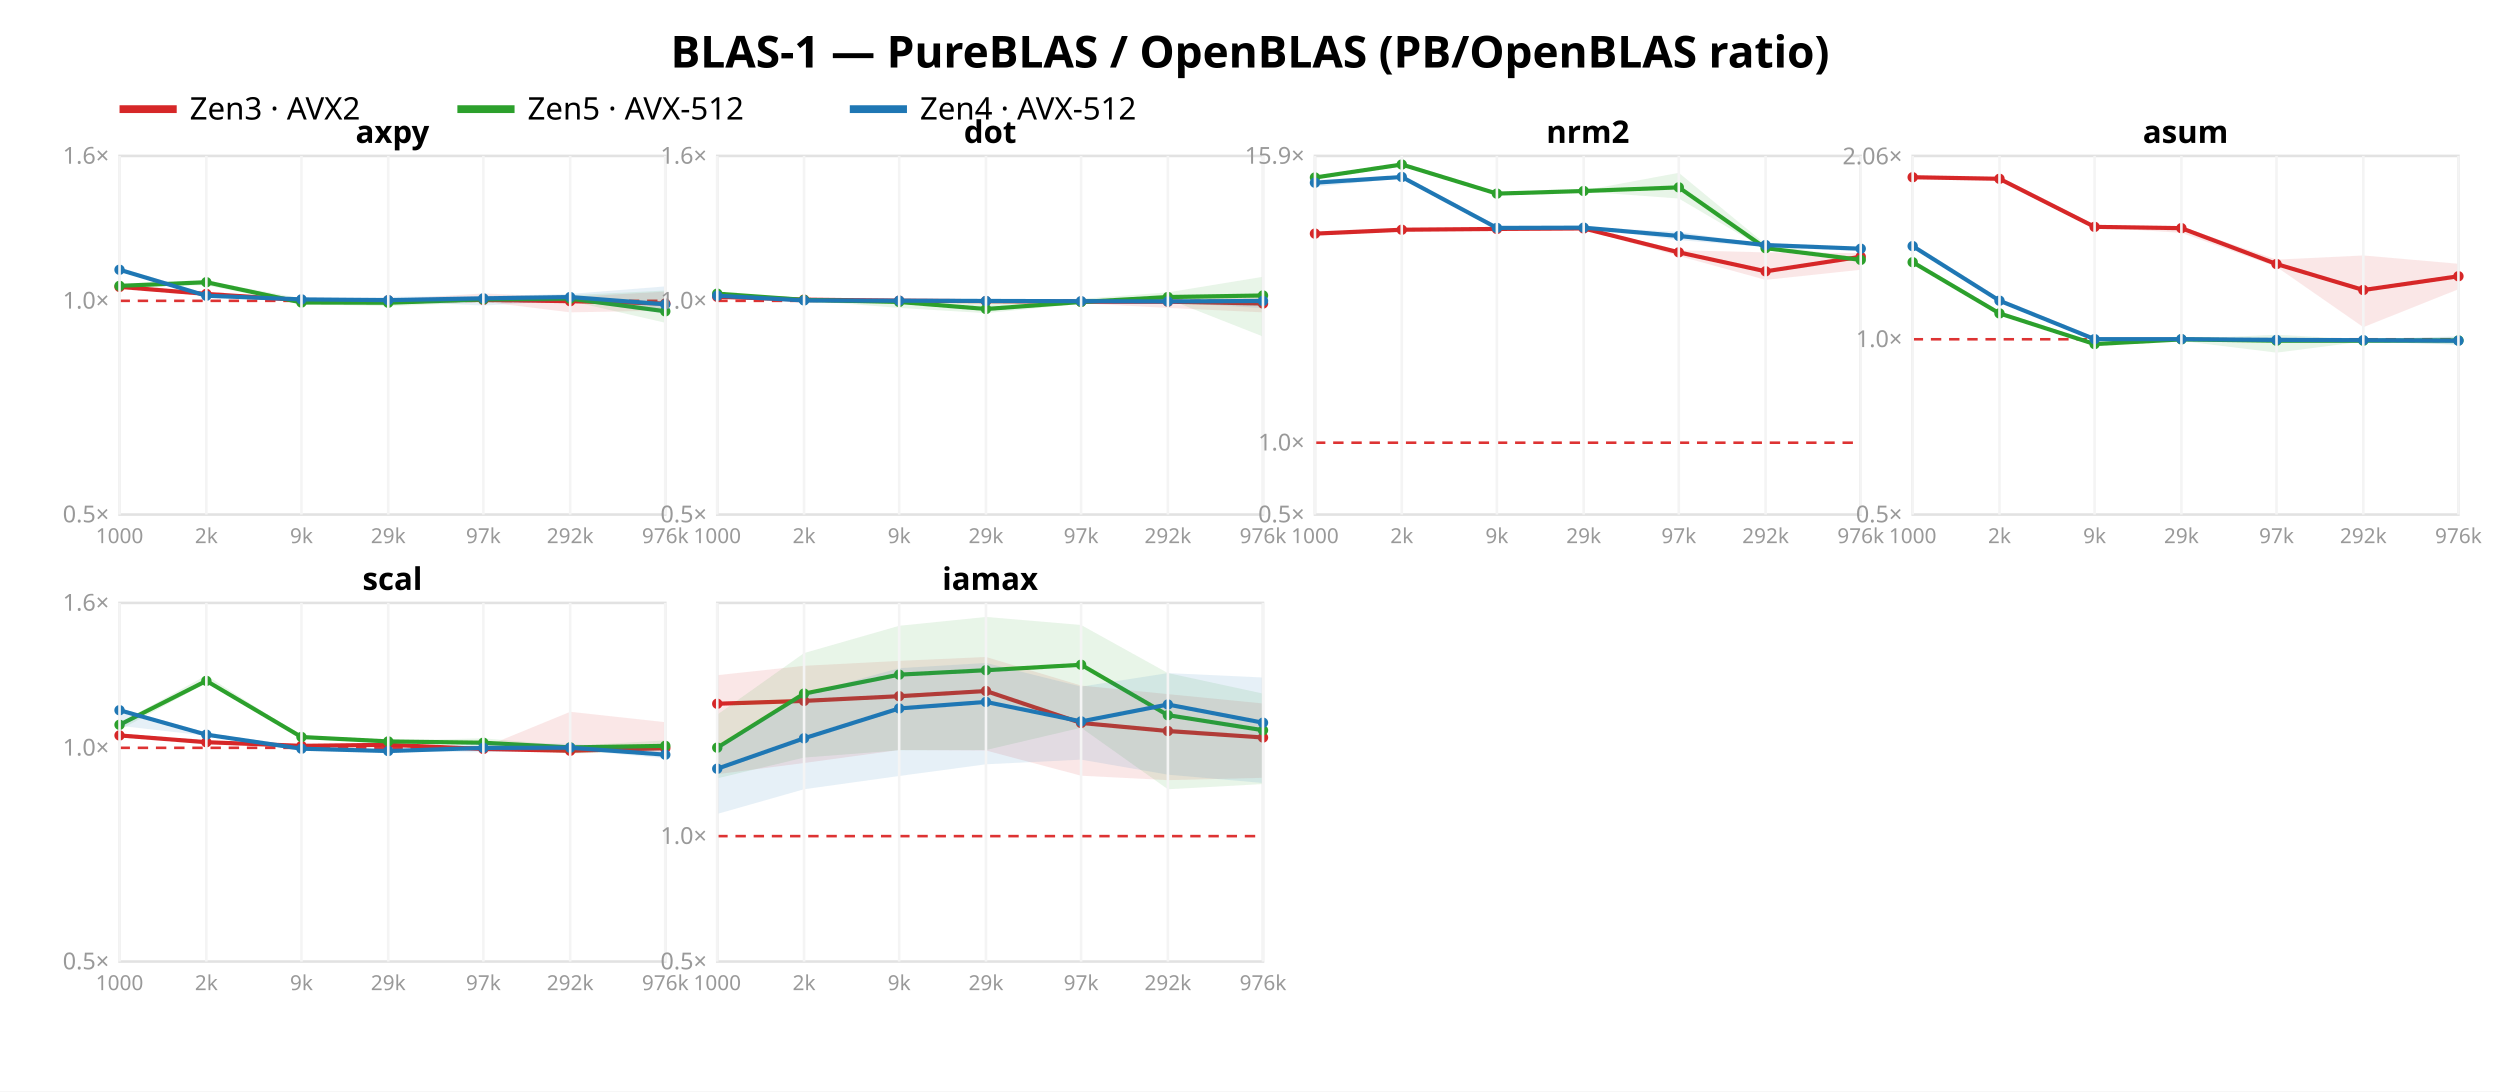
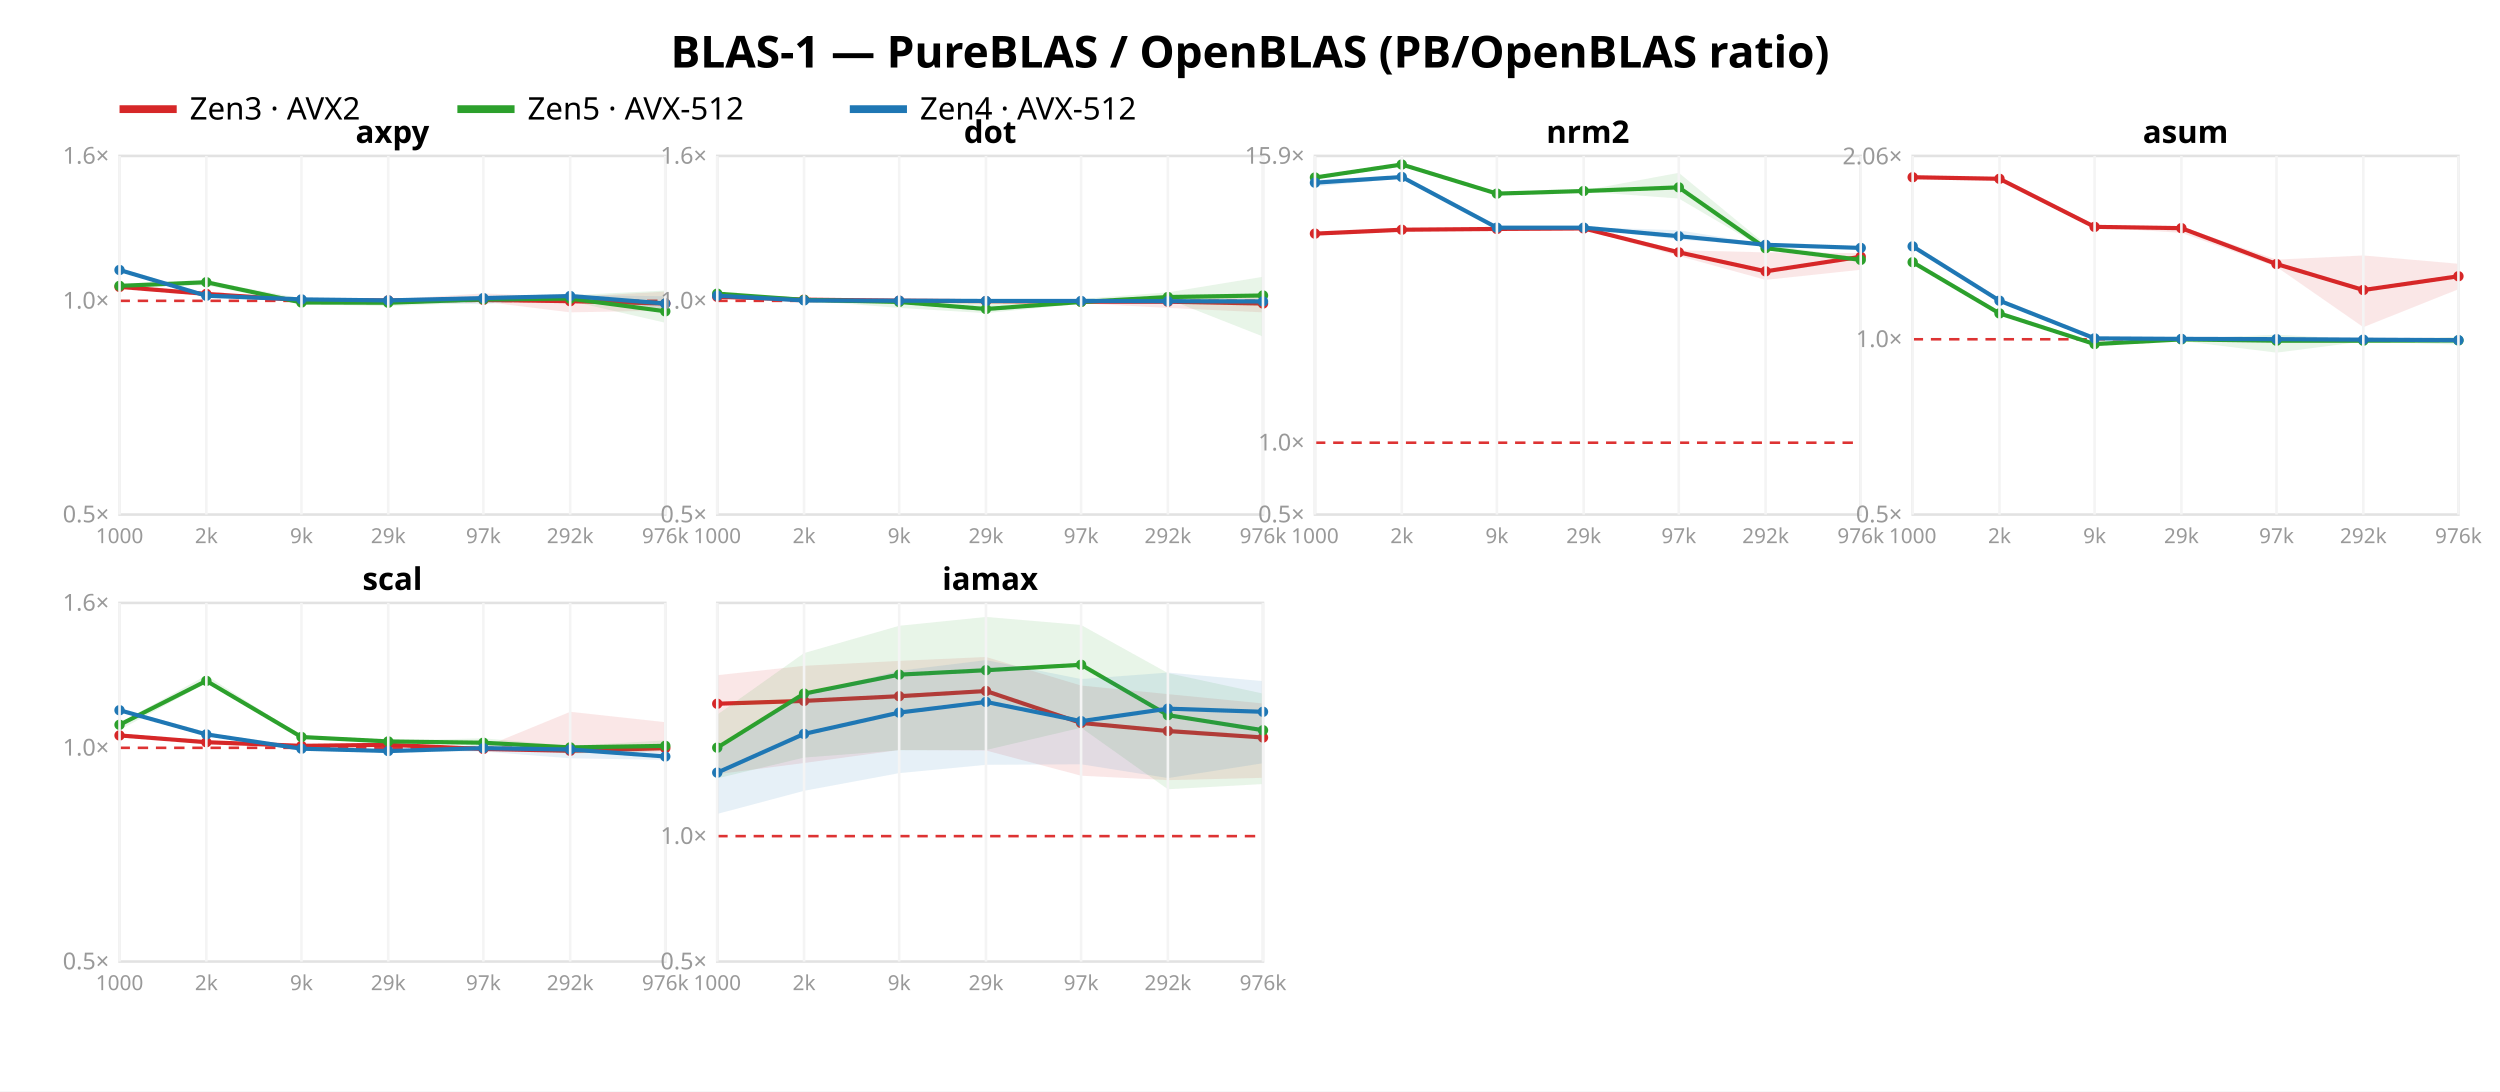
<svg xmlns="http://www.w3.org/2000/svg" width="962" height="420" font-family="sans-serif">
  <rect width="962" height="420" fill="white" />
  <text x="481.0" y="26" text-anchor="middle" font-size="17" font-weight="bold">BLAS-1 — PureBLAS / OpenBLAS (PB/OpenBLAS ratio)</text>
  <line x1="46" y1="42" x2="68" y2="42" stroke="#d62728" stroke-width="3" />
  <text x="73" y="46" font-size="12">Zen3 · AVX2</text>
  <line x1="176" y1="42" x2="198" y2="42" stroke="#2ca02c" stroke-width="3" />
  <text x="203" y="46" font-size="12">Zen5 · AVX-512</text>
  <line x1="327" y1="42" x2="349" y2="42" stroke="#1f77b4" stroke-width="3" />
  <text x="354" y="46" font-size="12">Zen4 · AVX-512</text>
  <rect x="46" y="60" width="210" height="138" fill="none" stroke="#e2e2e2" />
  <line x1="46" y1="115.763" x2="256" y2="115.763" stroke="#d33" stroke-dasharray="4 3" />
  <text x="42" y="201.0" text-anchor="end" font-size="9" fill="#999">0.5×</text>
  <text x="42" y="118.763" text-anchor="end" font-size="9" fill="#999">1.0×</text>
  <text x="42" y="63.0" text-anchor="end" font-size="9" fill="#999">1.6×</text>
  <polygon points="46.0,110.3 79.4,113.0 116.0,115.5 149.4,115.2 186.0,112.9 219.4,114.3 256.0,112.2 256.0,119.5 219.4,120.2 186.0,116.1 149.4,116.0 116.0,115.7 79.4,113.4 46.0,110.5" fill="#d62728" opacity="0.11" />
  <polyline points="46.0,110.4 79.4,113.1 116.0,115.5 149.4,115.6 186.0,115.4 219.4,115.9 256.0,116.8" fill="none" stroke="#d62728" stroke-width="1.6" />
  <circle cx="46.0" cy="110.4" r="2" fill="#d62728" />
  <circle cx="79.4" cy="113.1" r="2" fill="#d62728" />
  <circle cx="116.0" cy="115.5" r="2" fill="#d62728" />
  <circle cx="149.4" cy="115.6" r="2" fill="#d62728" />
  <circle cx="186.0" cy="115.4" r="2" fill="#d62728" />
  <circle cx="219.4" cy="115.9" r="2" fill="#d62728" />
  <circle cx="256.0" cy="116.8" r="2" fill="#d62728" />
  <polygon points="46.0,109.5 79.4,108.1 116.0,114.8 149.4,115.4 186.0,114.3 219.4,113.6 256.0,111.8 256.0,124.2 219.4,115.8 186.0,116.4 149.4,117.8 116.0,117.1 79.4,109.8 46.0,110.2" fill="#2ca02c" opacity="0.11" />
  <polyline points="46.0,110.0 79.4,108.6 116.0,116.4 149.4,116.5 186.0,115.2 219.4,114.9 256.0,119.8" fill="none" stroke="#2ca02c" stroke-width="1.6" />
  <circle cx="46.0" cy="110.0" r="2" fill="#2ca02c" />
  <circle cx="79.4" cy="108.6" r="2" fill="#2ca02c" />
  <circle cx="116.0" cy="116.4" r="2" fill="#2ca02c" />
  <circle cx="149.4" cy="116.5" r="2" fill="#2ca02c" />
  <circle cx="186.0" cy="115.2" r="2" fill="#2ca02c" />
  <circle cx="219.4" cy="114.9" r="2" fill="#2ca02c" />
  <circle cx="256.0" cy="119.8" r="2" fill="#2ca02c" />
-   <polygon points="46.0,103.6 79.4,113.6 116.0,115.1 149.4,114.2 186.0,113.9 219.4,113.1 256.0,110.2 256.0,120.7 219.4,115.6 186.0,117.6 149.4,115.9 116.0,115.9 79.4,113.9 46.0,104.5" fill="#1f77b4" opacity="0.11" />
-   <polyline points="46.0,103.8 79.4,113.8 116.0,115.2 149.4,115.5 186.0,114.8 219.4,114.3 256.0,117.1" fill="none" stroke="#1f77b4" stroke-width="1.6" />
-   <circle cx="46.0" cy="103.8" r="2" fill="#1f77b4" />
+   <polygon points="46.0,103.7 79.4,113.6 116.0,115.0 149.4,115.3 186.0,113.9 219.4,113.5 256.0,114.0 256.0,118.8 219.4,114.1 186.0,117.1 149.4,116.2 116.0,115.3 79.4,113.9 46.0,104.1" fill="#1f77b4" opacity="0.11" />
+   <polyline points="46.0,103.9 79.4,113.8 116.0,115.2 149.4,115.6 186.0,114.7 219.4,113.9 256.0,116.8" fill="none" stroke="#1f77b4" stroke-width="1.6" />
+   <circle cx="46.0" cy="103.9" r="2" fill="#1f77b4" />
  <circle cx="79.4" cy="113.8" r="2" fill="#1f77b4" />
  <circle cx="116.0" cy="115.2" r="2" fill="#1f77b4" />
-   <circle cx="149.4" cy="115.5" r="2" fill="#1f77b4" />
-   <circle cx="186.0" cy="114.8" r="2" fill="#1f77b4" />
-   <circle cx="219.4" cy="114.3" r="2" fill="#1f77b4" />
-   <circle cx="256.0" cy="117.1" r="2" fill="#1f77b4" />
+   <circle cx="149.4" cy="115.6" r="2" fill="#1f77b4" />
+   <circle cx="186.0" cy="114.7" r="2" fill="#1f77b4" />
+   <circle cx="219.4" cy="113.9" r="2" fill="#1f77b4" />
+   <circle cx="256.0" cy="116.8" r="2" fill="#1f77b4" />
  <text x="151.0" y="55" text-anchor="middle" font-size="12" font-weight="bold">axpy</text>
  <line x1="46.0" y1="60" x2="46.0" y2="198" stroke="#f4f4f4" />
  <text x="46.0" y="209" text-anchor="middle" font-size="8" fill="#999">1000</text>
  <line x1="79.4" y1="60" x2="79.4" y2="198" stroke="#f4f4f4" />
  <text x="79.4" y="209" text-anchor="middle" font-size="8" fill="#999">2k</text>
  <line x1="116.0" y1="60" x2="116.0" y2="198" stroke="#f4f4f4" />
  <text x="116.0" y="209" text-anchor="middle" font-size="8" fill="#999">9k</text>
  <line x1="149.4" y1="60" x2="149.4" y2="198" stroke="#f4f4f4" />
  <text x="149.4" y="209" text-anchor="middle" font-size="8" fill="#999">29k</text>
  <line x1="186.0" y1="60" x2="186.0" y2="198" stroke="#f4f4f4" />
  <text x="186.0" y="209" text-anchor="middle" font-size="8" fill="#999">97k</text>
  <line x1="219.4" y1="60" x2="219.4" y2="198" stroke="#f4f4f4" />
  <text x="219.4" y="209" text-anchor="middle" font-size="8" fill="#999">292k</text>
  <line x1="256.0" y1="60" x2="256.0" y2="198" stroke="#f4f4f4" />
  <text x="256.0" y="209" text-anchor="middle" font-size="8" fill="#999">976k</text>
  <rect x="276" y="60" width="210" height="138" fill="none" stroke="#e2e2e2" />
  <line x1="276" y1="115.763" x2="486" y2="115.763" stroke="#d33" stroke-dasharray="4 3" />
  <text x="272" y="201.0" text-anchor="end" font-size="9" fill="#999">0.5×</text>
  <text x="272" y="118.763" text-anchor="end" font-size="9" fill="#999">1.0×</text>
  <text x="272" y="63.0" text-anchor="end" font-size="9" fill="#999">1.6×</text>
  <polygon points="276.0,113.6 309.4,115.1 346.0,115.7 379.4,115.4 416.0,115.6 449.4,114.5 486.0,113.9 486.0,120.2 449.4,118.5 416.0,116.7 379.4,116.5 346.0,115.8 309.4,115.5 276.0,114.7" fill="#d62728" opacity="0.11" />
  <polyline points="276.0,114.2 309.4,115.3 346.0,115.7 379.4,115.9 416.0,116.1 449.4,116.1 486.0,116.8" fill="none" stroke="#d62728" stroke-width="1.6" />
  <circle cx="276.0" cy="114.2" r="2" fill="#d62728" />
  <circle cx="309.4" cy="115.3" r="2" fill="#d62728" />
  <circle cx="346.0" cy="115.7" r="2" fill="#d62728" />
  <circle cx="379.4" cy="115.9" r="2" fill="#d62728" />
  <circle cx="416.0" cy="116.1" r="2" fill="#d62728" />
  <circle cx="449.4" cy="116.1" r="2" fill="#d62728" />
  <circle cx="486.0" cy="116.8" r="2" fill="#d62728" />
  <polygon points="276.0,112.7 309.4,115.1 346.0,115.3 379.4,116.6 416.0,115.0 449.4,112.5 486.0,106.5 486.0,129.5 449.4,115.1 416.0,116.9 379.4,120.5 346.0,118.5 309.4,115.6 276.0,113.1" fill="#2ca02c" opacity="0.11" />
  <polyline points="276.0,113.0 309.4,115.4 346.0,116.2 379.4,118.9 416.0,116.2 449.4,114.3 486.0,113.7" fill="none" stroke="#2ca02c" stroke-width="1.6" />
  <circle cx="276.0" cy="113.0" r="2" fill="#2ca02c" />
  <circle cx="309.4" cy="115.4" r="2" fill="#2ca02c" />
  <circle cx="346.0" cy="116.2" r="2" fill="#2ca02c" />
  <circle cx="379.4" cy="118.9" r="2" fill="#2ca02c" />
  <circle cx="416.0" cy="116.2" r="2" fill="#2ca02c" />
  <circle cx="449.4" cy="114.3" r="2" fill="#2ca02c" />
  <circle cx="486.0" cy="113.7" r="2" fill="#2ca02c" />
-   <polygon points="276.0,113.3 309.4,115.5 346.0,115.6 379.4,115.2 416.0,115.0 449.4,115.1 486.0,114.8 486.0,118.6 449.4,116.4 416.0,116.5 379.4,116.5 346.0,115.9 309.4,115.8 276.0,114.1" fill="#1f77b4" opacity="0.11" />
-   <polyline points="276.0,113.8 309.4,115.6 346.0,115.7 379.4,115.8 416.0,115.9 449.4,116.0 486.0,115.8" fill="none" stroke="#1f77b4" stroke-width="1.6" />
+   <polygon points="276.0,113.2 309.4,115.5 346.0,115.7 379.4,115.7 416.0,115.4 449.4,115.7 486.0,114.9 486.0,117.4 449.4,116.2 416.0,116.3 379.4,116.2 346.0,115.8 309.4,115.7 276.0,114.1" fill="#1f77b4" opacity="0.11" />
+   <polyline points="276.0,113.8 309.4,115.6 346.0,115.7 379.4,115.8 416.0,115.8 449.4,115.9 486.0,116.0" fill="none" stroke="#1f77b4" stroke-width="1.6" />
  <circle cx="276.0" cy="113.8" r="2" fill="#1f77b4" />
  <circle cx="309.4" cy="115.6" r="2" fill="#1f77b4" />
  <circle cx="346.0" cy="115.7" r="2" fill="#1f77b4" />
  <circle cx="379.4" cy="115.8" r="2" fill="#1f77b4" />
-   <circle cx="416.0" cy="115.9" r="2" fill="#1f77b4" />
-   <circle cx="449.4" cy="116.0" r="2" fill="#1f77b4" />
-   <circle cx="486.0" cy="115.8" r="2" fill="#1f77b4" />
+   <circle cx="416.0" cy="115.8" r="2" fill="#1f77b4" />
+   <circle cx="449.4" cy="115.9" r="2" fill="#1f77b4" />
+   <circle cx="486.0" cy="116.0" r="2" fill="#1f77b4" />
  <text x="381.0" y="55" text-anchor="middle" font-size="12" font-weight="bold">dot</text>
  <line x1="276.0" y1="60" x2="276.0" y2="198" stroke="#f4f4f4" />
  <text x="276.0" y="209" text-anchor="middle" font-size="8" fill="#999">1000</text>
  <line x1="309.4" y1="60" x2="309.4" y2="198" stroke="#f4f4f4" />
  <text x="309.4" y="209" text-anchor="middle" font-size="8" fill="#999">2k</text>
  <line x1="346.0" y1="60" x2="346.0" y2="198" stroke="#f4f4f4" />
  <text x="346.0" y="209" text-anchor="middle" font-size="8" fill="#999">9k</text>
  <line x1="379.4" y1="60" x2="379.4" y2="198" stroke="#f4f4f4" />
  <text x="379.4" y="209" text-anchor="middle" font-size="8" fill="#999">29k</text>
  <line x1="416.0" y1="60" x2="416.0" y2="198" stroke="#f4f4f4" />
  <text x="416.0" y="209" text-anchor="middle" font-size="8" fill="#999">97k</text>
  <line x1="449.4" y1="60" x2="449.4" y2="198" stroke="#f4f4f4" />
  <text x="449.4" y="209" text-anchor="middle" font-size="8" fill="#999">292k</text>
  <line x1="486.0" y1="60" x2="486.0" y2="198" stroke="#f4f4f4" />
  <text x="486.0" y="209" text-anchor="middle" font-size="8" fill="#999">976k</text>
  <rect x="506" y="60" width="210" height="138" fill="none" stroke="#e2e2e2" />
  <line x1="506" y1="170.352" x2="716" y2="170.352" stroke="#d33" stroke-dasharray="4 3" />
  <text x="502" y="201.0" text-anchor="end" font-size="9" fill="#999">0.5×</text>
  <text x="502" y="173.352" text-anchor="end" font-size="9" fill="#999">1.0×</text>
  <text x="502" y="63.008" text-anchor="end" font-size="9" fill="#999">15.9×</text>
  <polygon points="506.0,89.6 539.4,88.1 576.0,87.8 609.4,87.5 646.0,96.3 679.4,97.1 716.0,97.4 716.0,103.8 679.4,107.7 646.0,98.5 609.4,88.4 576.0,88.1 539.4,88.4 506.0,90.1" fill="#d62728" opacity="0.11" />
  <polyline points="506.0,89.9 539.4,88.4 576.0,88.1 609.4,87.9 646.0,97.1 679.4,104.4 716.0,98.8" fill="none" stroke="#d62728" stroke-width="1.6" />
  <circle cx="506.0" cy="89.9" r="2" fill="#d62728" />
  <circle cx="539.4" cy="88.4" r="2" fill="#d62728" />
  <circle cx="576.0" cy="88.1" r="2" fill="#d62728" />
  <circle cx="609.4" cy="87.9" r="2" fill="#d62728" />
  <circle cx="646.0" cy="97.1" r="2" fill="#d62728" />
  <circle cx="679.4" cy="104.4" r="2" fill="#d62728" />
  <circle cx="716.0" cy="98.8" r="2" fill="#d62728" />
  <polygon points="506.0,67.9 539.4,63.1 576.0,74.2 609.4,73.3 646.0,66.5 679.4,94.0 716.0,99.3 716.0,100.7 679.4,96.0 646.0,76.4 609.4,73.7 576.0,74.8 539.4,63.8 506.0,68.5" fill="#2ca02c" opacity="0.11" />
  <polyline points="506.0,68.3 539.4,63.3 576.0,74.5 609.4,73.5 646.0,72.1 679.4,95.5 716.0,100.0" fill="none" stroke="#2ca02c" stroke-width="1.6" />
  <circle cx="506.0" cy="68.3" r="2" fill="#2ca02c" />
  <circle cx="539.4" cy="63.3" r="2" fill="#2ca02c" />
  <circle cx="576.0" cy="74.5" r="2" fill="#2ca02c" />
  <circle cx="609.4" cy="73.5" r="2" fill="#2ca02c" />
  <circle cx="646.0" cy="72.1" r="2" fill="#2ca02c" />
  <circle cx="679.4" cy="95.5" r="2" fill="#2ca02c" />
  <circle cx="716.0" cy="100.0" r="2" fill="#2ca02c" />
-   <polygon points="506.0,69.2 539.4,67.6 576.0,87.5 609.4,87.4 646.0,89.2 679.4,94.1 716.0,95.4 716.0,96.7 679.4,95.1 646.0,92.4 609.4,87.6 576.0,87.7 539.4,68.6 506.0,71.9" fill="#1f77b4" opacity="0.11" />
-   <polyline points="506.0,70.3 539.4,68.1 576.0,87.7 609.4,87.6 646.0,90.8 679.4,94.3 716.0,95.7" fill="none" stroke="#1f77b4" stroke-width="1.6" />
+   <polygon points="506.0,69.2 539.4,67.5 576.0,87.4 609.4,87.4 646.0,88.6 679.4,94.0 716.0,95.3 716.0,96.0 679.4,94.4 646.0,92.2 609.4,87.7 576.0,87.7 539.4,68.6 506.0,71.8" fill="#1f77b4" opacity="0.11" />
+   <polyline points="506.0,70.3 539.4,68.1 576.0,87.6 609.4,87.6 646.0,90.9 679.4,94.2 716.0,95.4" fill="none" stroke="#1f77b4" stroke-width="1.6" />
  <circle cx="506.0" cy="70.3" r="2" fill="#1f77b4" />
  <circle cx="539.4" cy="68.1" r="2" fill="#1f77b4" />
-   <circle cx="576.0" cy="87.7" r="2" fill="#1f77b4" />
+   <circle cx="576.0" cy="87.6" r="2" fill="#1f77b4" />
  <circle cx="609.4" cy="87.6" r="2" fill="#1f77b4" />
-   <circle cx="646.0" cy="90.8" r="2" fill="#1f77b4" />
-   <circle cx="679.4" cy="94.3" r="2" fill="#1f77b4" />
-   <circle cx="716.0" cy="95.7" r="2" fill="#1f77b4" />
+   <circle cx="646.0" cy="90.9" r="2" fill="#1f77b4" />
+   <circle cx="679.4" cy="94.2" r="2" fill="#1f77b4" />
+   <circle cx="716.0" cy="95.4" r="2" fill="#1f77b4" />
  <text x="611.0" y="55" text-anchor="middle" font-size="12" font-weight="bold">nrm2</text>
  <line x1="506.0" y1="60" x2="506.0" y2="198" stroke="#f4f4f4" />
  <text x="506.0" y="209" text-anchor="middle" font-size="8" fill="#999">1000</text>
  <line x1="539.4" y1="60" x2="539.4" y2="198" stroke="#f4f4f4" />
  <text x="539.4" y="209" text-anchor="middle" font-size="8" fill="#999">2k</text>
  <line x1="576.0" y1="60" x2="576.0" y2="198" stroke="#f4f4f4" />
  <text x="576.0" y="209" text-anchor="middle" font-size="8" fill="#999">9k</text>
  <line x1="609.4" y1="60" x2="609.4" y2="198" stroke="#f4f4f4" />
  <text x="609.4" y="209" text-anchor="middle" font-size="8" fill="#999">29k</text>
  <line x1="646.0" y1="60" x2="646.0" y2="198" stroke="#f4f4f4" />
  <text x="646.0" y="209" text-anchor="middle" font-size="8" fill="#999">97k</text>
  <line x1="679.4" y1="60" x2="679.4" y2="198" stroke="#f4f4f4" />
  <text x="679.4" y="209" text-anchor="middle" font-size="8" fill="#999">292k</text>
  <line x1="716.0" y1="60" x2="716.0" y2="198" stroke="#f4f4f4" />
  <text x="716.0" y="209" text-anchor="middle" font-size="8" fill="#999">976k</text>
  <rect x="736" y="60" width="210" height="138" fill="none" stroke="#e2e2e2" />
  <line x1="736" y1="130.551" x2="946" y2="130.551" stroke="#d33" stroke-dasharray="4 3" />
  <text x="732" y="201.0" text-anchor="end" font-size="9" fill="#999">0.5×</text>
  <text x="732" y="133.551" text-anchor="end" font-size="9" fill="#999">1.0×</text>
  <text x="732" y="63.227" text-anchor="end" font-size="9" fill="#999">2.06×</text>
  <polygon points="736.0,67.5 769.4,68.2 806.0,86.8 839.4,87.2 876.0,99.9 909.4,98.3 946.0,101.5 946.0,111.3 909.4,125.9 876.0,102.7 839.4,89.6 806.0,87.5 769.4,69.3 736.0,68.9" fill="#d62728" opacity="0.11" />
  <polyline points="736.0,68.2 769.4,68.8 806.0,87.3 839.4,87.8 876.0,101.6 909.4,111.6 946.0,106.3" fill="none" stroke="#d62728" stroke-width="1.6" />
  <circle cx="736.0" cy="68.2" r="2" fill="#d62728" />
  <circle cx="769.4" cy="68.8" r="2" fill="#d62728" />
  <circle cx="806.0" cy="87.3" r="2" fill="#d62728" />
  <circle cx="839.4" cy="87.8" r="2" fill="#d62728" />
  <circle cx="876.0" cy="101.6" r="2" fill="#d62728" />
  <circle cx="909.4" cy="111.6" r="2" fill="#d62728" />
  <circle cx="946.0" cy="106.3" r="2" fill="#d62728" />
  <polygon points="736.0,100.7 769.4,120.4 806.0,132.2 839.4,130.4 876.0,128.8 909.4,130.6 946.0,129.6 946.0,132.6 909.4,131.4 876.0,135.7 839.4,131.2 806.0,132.7 769.4,121.3 736.0,101.0" fill="#2ca02c" opacity="0.11" />
  <polyline points="736.0,100.9 769.4,120.6 806.0,132.4 839.4,130.6 876.0,131.1 909.4,131.1 946.0,131.0" fill="none" stroke="#2ca02c" stroke-width="1.6" />
  <circle cx="736.0" cy="100.9" r="2" fill="#2ca02c" />
  <circle cx="769.4" cy="120.6" r="2" fill="#2ca02c" />
  <circle cx="806.0" cy="132.4" r="2" fill="#2ca02c" />
  <circle cx="839.4" cy="130.6" r="2" fill="#2ca02c" />
  <circle cx="876.0" cy="131.1" r="2" fill="#2ca02c" />
  <circle cx="909.4" cy="131.1" r="2" fill="#2ca02c" />
  <circle cx="946.0" cy="131.0" r="2" fill="#2ca02c" />
-   <polygon points="736.0,94.6 769.4,115.5 806.0,130.5 839.4,130.4 876.0,129.7 909.4,130.5 946.0,129.4 946.0,132.6 909.4,131.5 876.0,132.0 839.4,130.6 806.0,130.7 769.4,116.0 736.0,95.0" fill="#1f77b4" opacity="0.11" />
-   <polyline points="736.0,94.7 769.4,115.7 806.0,130.5 839.4,130.5 876.0,130.8 909.4,130.9 946.0,131.1" fill="none" stroke="#1f77b4" stroke-width="1.6" />
-   <circle cx="736.0" cy="94.7" r="2" fill="#1f77b4" />
+   <polygon points="736.0,94.7 769.4,115.6 806.0,130.2 839.4,130.4 876.0,130.0 909.4,130.4 946.0,130.3 946.0,131.5 909.4,130.8 876.0,131.0 839.4,130.5 806.0,130.3 769.4,115.8 736.0,95.0" fill="#1f77b4" opacity="0.11" />
+   <polyline points="736.0,94.8 769.4,115.7 806.0,130.2 839.4,130.4 876.0,130.5 909.4,130.7 946.0,130.9" fill="none" stroke="#1f77b4" stroke-width="1.6" />
+   <circle cx="736.0" cy="94.8" r="2" fill="#1f77b4" />
  <circle cx="769.4" cy="115.7" r="2" fill="#1f77b4" />
-   <circle cx="806.0" cy="130.5" r="2" fill="#1f77b4" />
-   <circle cx="839.4" cy="130.5" r="2" fill="#1f77b4" />
-   <circle cx="876.0" cy="130.8" r="2" fill="#1f77b4" />
-   <circle cx="909.4" cy="130.9" r="2" fill="#1f77b4" />
-   <circle cx="946.0" cy="131.1" r="2" fill="#1f77b4" />
+   <circle cx="806.0" cy="130.2" r="2" fill="#1f77b4" />
+   <circle cx="839.4" cy="130.4" r="2" fill="#1f77b4" />
+   <circle cx="876.0" cy="130.5" r="2" fill="#1f77b4" />
+   <circle cx="909.4" cy="130.7" r="2" fill="#1f77b4" />
+   <circle cx="946.0" cy="130.9" r="2" fill="#1f77b4" />
  <text x="841.0" y="55" text-anchor="middle" font-size="12" font-weight="bold">asum</text>
  <line x1="736.0" y1="60" x2="736.0" y2="198" stroke="#f4f4f4" />
  <text x="736.0" y="209" text-anchor="middle" font-size="8" fill="#999">1000</text>
  <line x1="769.4" y1="60" x2="769.4" y2="198" stroke="#f4f4f4" />
  <text x="769.4" y="209" text-anchor="middle" font-size="8" fill="#999">2k</text>
  <line x1="806.0" y1="60" x2="806.0" y2="198" stroke="#f4f4f4" />
  <text x="806.0" y="209" text-anchor="middle" font-size="8" fill="#999">9k</text>
  <line x1="839.4" y1="60" x2="839.4" y2="198" stroke="#f4f4f4" />
  <text x="839.4" y="209" text-anchor="middle" font-size="8" fill="#999">29k</text>
  <line x1="876.0" y1="60" x2="876.0" y2="198" stroke="#f4f4f4" />
  <text x="876.0" y="209" text-anchor="middle" font-size="8" fill="#999">97k</text>
  <line x1="909.4" y1="60" x2="909.4" y2="198" stroke="#f4f4f4" />
  <text x="909.4" y="209" text-anchor="middle" font-size="8" fill="#999">292k</text>
  <line x1="946.0" y1="60" x2="946.0" y2="198" stroke="#f4f4f4" />
  <text x="946.0" y="209" text-anchor="middle" font-size="8" fill="#999">976k</text>
  <rect x="46" y="232" width="210" height="138" fill="none" stroke="#e2e2e2" />
  <line x1="46" y1="287.763" x2="256" y2="287.763" stroke="#d33" stroke-dasharray="4 3" />
  <text x="42" y="373.0" text-anchor="end" font-size="9" fill="#999">0.5×</text>
  <text x="42" y="290.763" text-anchor="end" font-size="9" fill="#999">1.0×</text>
  <text x="42" y="235.0" text-anchor="end" font-size="9" fill="#999">1.6×</text>
  <polygon points="46.0,282.8 79.4,285.5 116.0,287.0 149.4,286.4 186.0,287.6 219.4,273.9 256.0,277.9 256.0,289.4 219.4,289.3 186.0,288.5 149.4,287.0 116.0,287.1 79.4,285.9 46.0,283.1" fill="#d62728" opacity="0.11" />
  <polyline points="46.0,283.0 79.4,285.6 116.0,287.0 149.4,286.6 186.0,288.2 219.4,288.9 256.0,287.9" fill="none" stroke="#d62728" stroke-width="1.6" />
  <circle cx="46.0" cy="283.0" r="2" fill="#d62728" />
  <circle cx="79.4" cy="285.6" r="2" fill="#d62728" />
  <circle cx="116.0" cy="287.0" r="2" fill="#d62728" />
  <circle cx="149.4" cy="286.6" r="2" fill="#d62728" />
  <circle cx="186.0" cy="288.2" r="2" fill="#d62728" />
  <circle cx="219.4" cy="288.9" r="2" fill="#d62728" />
  <circle cx="256.0" cy="287.9" r="2" fill="#d62728" />
  <polygon points="46.0,278.2 79.4,259.9 116.0,283.3 149.4,285.0 186.0,284.1 219.4,287.0 256.0,284.9 256.0,288.9 219.4,290.0 186.0,287.0 149.4,285.6 116.0,283.8 79.4,262.8 46.0,280.9" fill="#2ca02c" opacity="0.11" />
  <polyline points="46.0,278.9 79.4,262.0 116.0,283.6 149.4,285.3 186.0,285.8 219.4,287.6 256.0,287.0" fill="none" stroke="#2ca02c" stroke-width="1.6" />
  <circle cx="46.0" cy="278.9" r="2" fill="#2ca02c" />
  <circle cx="79.4" cy="262.0" r="2" fill="#2ca02c" />
  <circle cx="116.0" cy="283.6" r="2" fill="#2ca02c" />
  <circle cx="149.4" cy="285.3" r="2" fill="#2ca02c" />
  <circle cx="186.0" cy="285.8" r="2" fill="#2ca02c" />
  <circle cx="219.4" cy="287.6" r="2" fill="#2ca02c" />
  <circle cx="256.0" cy="287.0" r="2" fill="#2ca02c" />
-   <polygon points="46.0,272.9 79.4,282.4 116.0,287.8 149.4,288.9 186.0,285.7 219.4,286.2 256.0,288.7 256.0,291.8 219.4,288.5 186.0,289.5 149.4,289.1 116.0,288.4 79.4,283.1 46.0,279.3" fill="#1f77b4" opacity="0.11" />
-   <polyline points="46.0,273.3 79.4,282.7 116.0,288.1 149.4,289.0 186.0,287.8 219.4,287.7 256.0,290.4" fill="none" stroke="#1f77b4" stroke-width="1.6" />
+   <polygon points="46.0,272.8 79.4,282.4 116.0,287.8 149.4,288.9 186.0,286.5 219.4,287.8 256.0,289.4 256.0,292.4 219.4,291.8 186.0,289.2 149.4,289.1 116.0,288.3 79.4,282.7 46.0,273.3" fill="#1f77b4" opacity="0.11" />
+   <polyline points="46.0,273.3 79.4,282.6 116.0,288.1 149.4,289.0 186.0,287.9 219.4,288.4 256.0,291.1" fill="none" stroke="#1f77b4" stroke-width="1.6" />
  <circle cx="46.0" cy="273.3" r="2" fill="#1f77b4" />
-   <circle cx="79.4" cy="282.7" r="2" fill="#1f77b4" />
+   <circle cx="79.4" cy="282.6" r="2" fill="#1f77b4" />
  <circle cx="116.0" cy="288.1" r="2" fill="#1f77b4" />
  <circle cx="149.4" cy="289.0" r="2" fill="#1f77b4" />
-   <circle cx="186.0" cy="287.8" r="2" fill="#1f77b4" />
-   <circle cx="219.4" cy="287.7" r="2" fill="#1f77b4" />
-   <circle cx="256.0" cy="290.4" r="2" fill="#1f77b4" />
+   <circle cx="186.0" cy="287.9" r="2" fill="#1f77b4" />
+   <circle cx="219.4" cy="288.4" r="2" fill="#1f77b4" />
+   <circle cx="256.0" cy="291.1" r="2" fill="#1f77b4" />
  <text x="151.0" y="227" text-anchor="middle" font-size="12" font-weight="bold">scal</text>
  <line x1="46.0" y1="232" x2="46.0" y2="370" stroke="#f4f4f4" />
  <text x="46.0" y="381" text-anchor="middle" font-size="8" fill="#999">1000</text>
  <line x1="79.4" y1="232" x2="79.4" y2="370" stroke="#f4f4f4" />
  <text x="79.4" y="381" text-anchor="middle" font-size="8" fill="#999">2k</text>
  <line x1="116.0" y1="232" x2="116.0" y2="370" stroke="#f4f4f4" />
  <text x="116.0" y="381" text-anchor="middle" font-size="8" fill="#999">9k</text>
  <line x1="149.4" y1="232" x2="149.4" y2="370" stroke="#f4f4f4" />
  <text x="149.4" y="381" text-anchor="middle" font-size="8" fill="#999">29k</text>
  <line x1="186.0" y1="232" x2="186.0" y2="370" stroke="#f4f4f4" />
  <text x="186.0" y="381" text-anchor="middle" font-size="8" fill="#999">97k</text>
  <line x1="219.4" y1="232" x2="219.4" y2="370" stroke="#f4f4f4" />
  <text x="219.4" y="381" text-anchor="middle" font-size="8" fill="#999">292k</text>
  <line x1="256.0" y1="232" x2="256.0" y2="370" stroke="#f4f4f4" />
  <text x="256.0" y="381" text-anchor="middle" font-size="8" fill="#999">976k</text>
  <rect x="276" y="232" width="210" height="138" fill="none" stroke="#e2e2e2" />
  <line x1="276" y1="321.742" x2="486" y2="321.742" stroke="#d33" stroke-dasharray="4 3" />
  <text x="272" y="373.0" text-anchor="end" font-size="9" fill="#999">0.5×</text>
  <text x="272" y="324.742" text-anchor="end" font-size="9" fill="#999">1.0×</text>
  <polygon points="276.0,259.8 309.4,256.2 346.0,254.3 379.4,252.8 416.0,263.8 449.4,267.1 486.0,270.7 486.0,299.3 449.4,300.2 416.0,298.5 379.4,288.8 346.0,288.6 309.4,293.6 276.0,297.9" fill="#d62728" opacity="0.11" />
  <polyline points="276.0,270.8 309.4,269.7 346.0,267.9 379.4,265.9 416.0,278.2 449.4,281.3 486.0,283.8" fill="none" stroke="#d62728" stroke-width="1.6" />
  <circle cx="276.0" cy="270.8" r="2" fill="#d62728" />
  <circle cx="309.4" cy="269.7" r="2" fill="#d62728" />
  <circle cx="346.0" cy="267.9" r="2" fill="#d62728" />
  <circle cx="379.4" cy="265.9" r="2" fill="#d62728" />
  <circle cx="416.0" cy="278.2" r="2" fill="#d62728" />
  <circle cx="449.4" cy="281.3" r="2" fill="#d62728" />
  <circle cx="486.0" cy="283.8" r="2" fill="#d62728" />
  <polygon points="276.0,275.0 309.4,251.3 346.0,240.8 379.4,237.4 416.0,240.5 449.4,259.0 486.0,266.9 486.0,301.7 449.4,303.7 416.0,280.0 379.4,288.6 346.0,288.7 309.4,291.5 276.0,299.5" fill="#2ca02c" opacity="0.11" />
  <polyline points="276.0,287.7 309.4,266.9 346.0,259.6 379.4,257.9 416.0,255.8 449.4,275.2 486.0,281.0" fill="none" stroke="#2ca02c" stroke-width="1.6" />
  <circle cx="276.0" cy="287.7" r="2" fill="#2ca02c" />
  <circle cx="309.4" cy="266.9" r="2" fill="#2ca02c" />
  <circle cx="346.0" cy="259.6" r="2" fill="#2ca02c" />
  <circle cx="379.4" cy="257.9" r="2" fill="#2ca02c" />
  <circle cx="416.0" cy="255.8" r="2" fill="#2ca02c" />
  <circle cx="449.4" cy="275.2" r="2" fill="#2ca02c" />
  <circle cx="486.0" cy="281.0" r="2" fill="#2ca02c" />
-   <polygon points="276.0,287.4 309.4,267.2 346.0,257.1 379.4,255.1 416.0,264.2 449.4,259.0 486.0,260.7 486.0,301.3 449.4,298.1 416.0,292.3 379.4,294.1 346.0,298.6 309.4,303.7 276.0,313.2" fill="#1f77b4" opacity="0.11" />
-   <polyline points="276.0,295.8 309.4,284.1 346.0,272.6 379.4,270.1 416.0,277.6 449.4,271.1 486.0,278.1" fill="none" stroke="#1f77b4" stroke-width="1.6" />
-   <circle cx="276.0" cy="295.8" r="2" fill="#1f77b4" />
-   <circle cx="309.4" cy="284.1" r="2" fill="#1f77b4" />
-   <circle cx="346.0" cy="272.6" r="2" fill="#1f77b4" />
+   <polygon points="276.0,288.7 309.4,267.0 346.0,258.1 379.4,254.0 416.0,261.3 449.4,258.8 486.0,262.1 486.0,293.7 449.4,299.4 416.0,294.1 379.4,294.3 346.0,297.5 309.4,304.3 276.0,313.2" fill="#1f77b4" opacity="0.11" />
+   <polyline points="276.0,297.3 309.4,282.4 346.0,274.2 379.4,270.1 416.0,277.5 449.4,272.7 486.0,273.9" fill="none" stroke="#1f77b4" stroke-width="1.6" />
+   <circle cx="276.0" cy="297.3" r="2" fill="#1f77b4" />
+   <circle cx="309.4" cy="282.4" r="2" fill="#1f77b4" />
+   <circle cx="346.0" cy="274.2" r="2" fill="#1f77b4" />
  <circle cx="379.4" cy="270.1" r="2" fill="#1f77b4" />
-   <circle cx="416.0" cy="277.6" r="2" fill="#1f77b4" />
-   <circle cx="449.4" cy="271.1" r="2" fill="#1f77b4" />
-   <circle cx="486.0" cy="278.1" r="2" fill="#1f77b4" />
+   <circle cx="416.0" cy="277.5" r="2" fill="#1f77b4" />
+   <circle cx="449.4" cy="272.7" r="2" fill="#1f77b4" />
+   <circle cx="486.0" cy="273.9" r="2" fill="#1f77b4" />
  <text x="381.0" y="227" text-anchor="middle" font-size="12" font-weight="bold">iamax</text>
  <line x1="276.0" y1="232" x2="276.0" y2="370" stroke="#f4f4f4" />
  <text x="276.0" y="381" text-anchor="middle" font-size="8" fill="#999">1000</text>
  <line x1="309.4" y1="232" x2="309.4" y2="370" stroke="#f4f4f4" />
  <text x="309.4" y="381" text-anchor="middle" font-size="8" fill="#999">2k</text>
  <line x1="346.0" y1="232" x2="346.0" y2="370" stroke="#f4f4f4" />
  <text x="346.0" y="381" text-anchor="middle" font-size="8" fill="#999">9k</text>
  <line x1="379.4" y1="232" x2="379.4" y2="370" stroke="#f4f4f4" />
  <text x="379.4" y="381" text-anchor="middle" font-size="8" fill="#999">29k</text>
  <line x1="416.0" y1="232" x2="416.0" y2="370" stroke="#f4f4f4" />
  <text x="416.0" y="381" text-anchor="middle" font-size="8" fill="#999">97k</text>
  <line x1="449.4" y1="232" x2="449.4" y2="370" stroke="#f4f4f4" />
  <text x="449.4" y="381" text-anchor="middle" font-size="8" fill="#999">292k</text>
  <line x1="486.0" y1="232" x2="486.0" y2="370" stroke="#f4f4f4" />
  <text x="486.0" y="381" text-anchor="middle" font-size="8" fill="#999">976k</text>
</svg>
